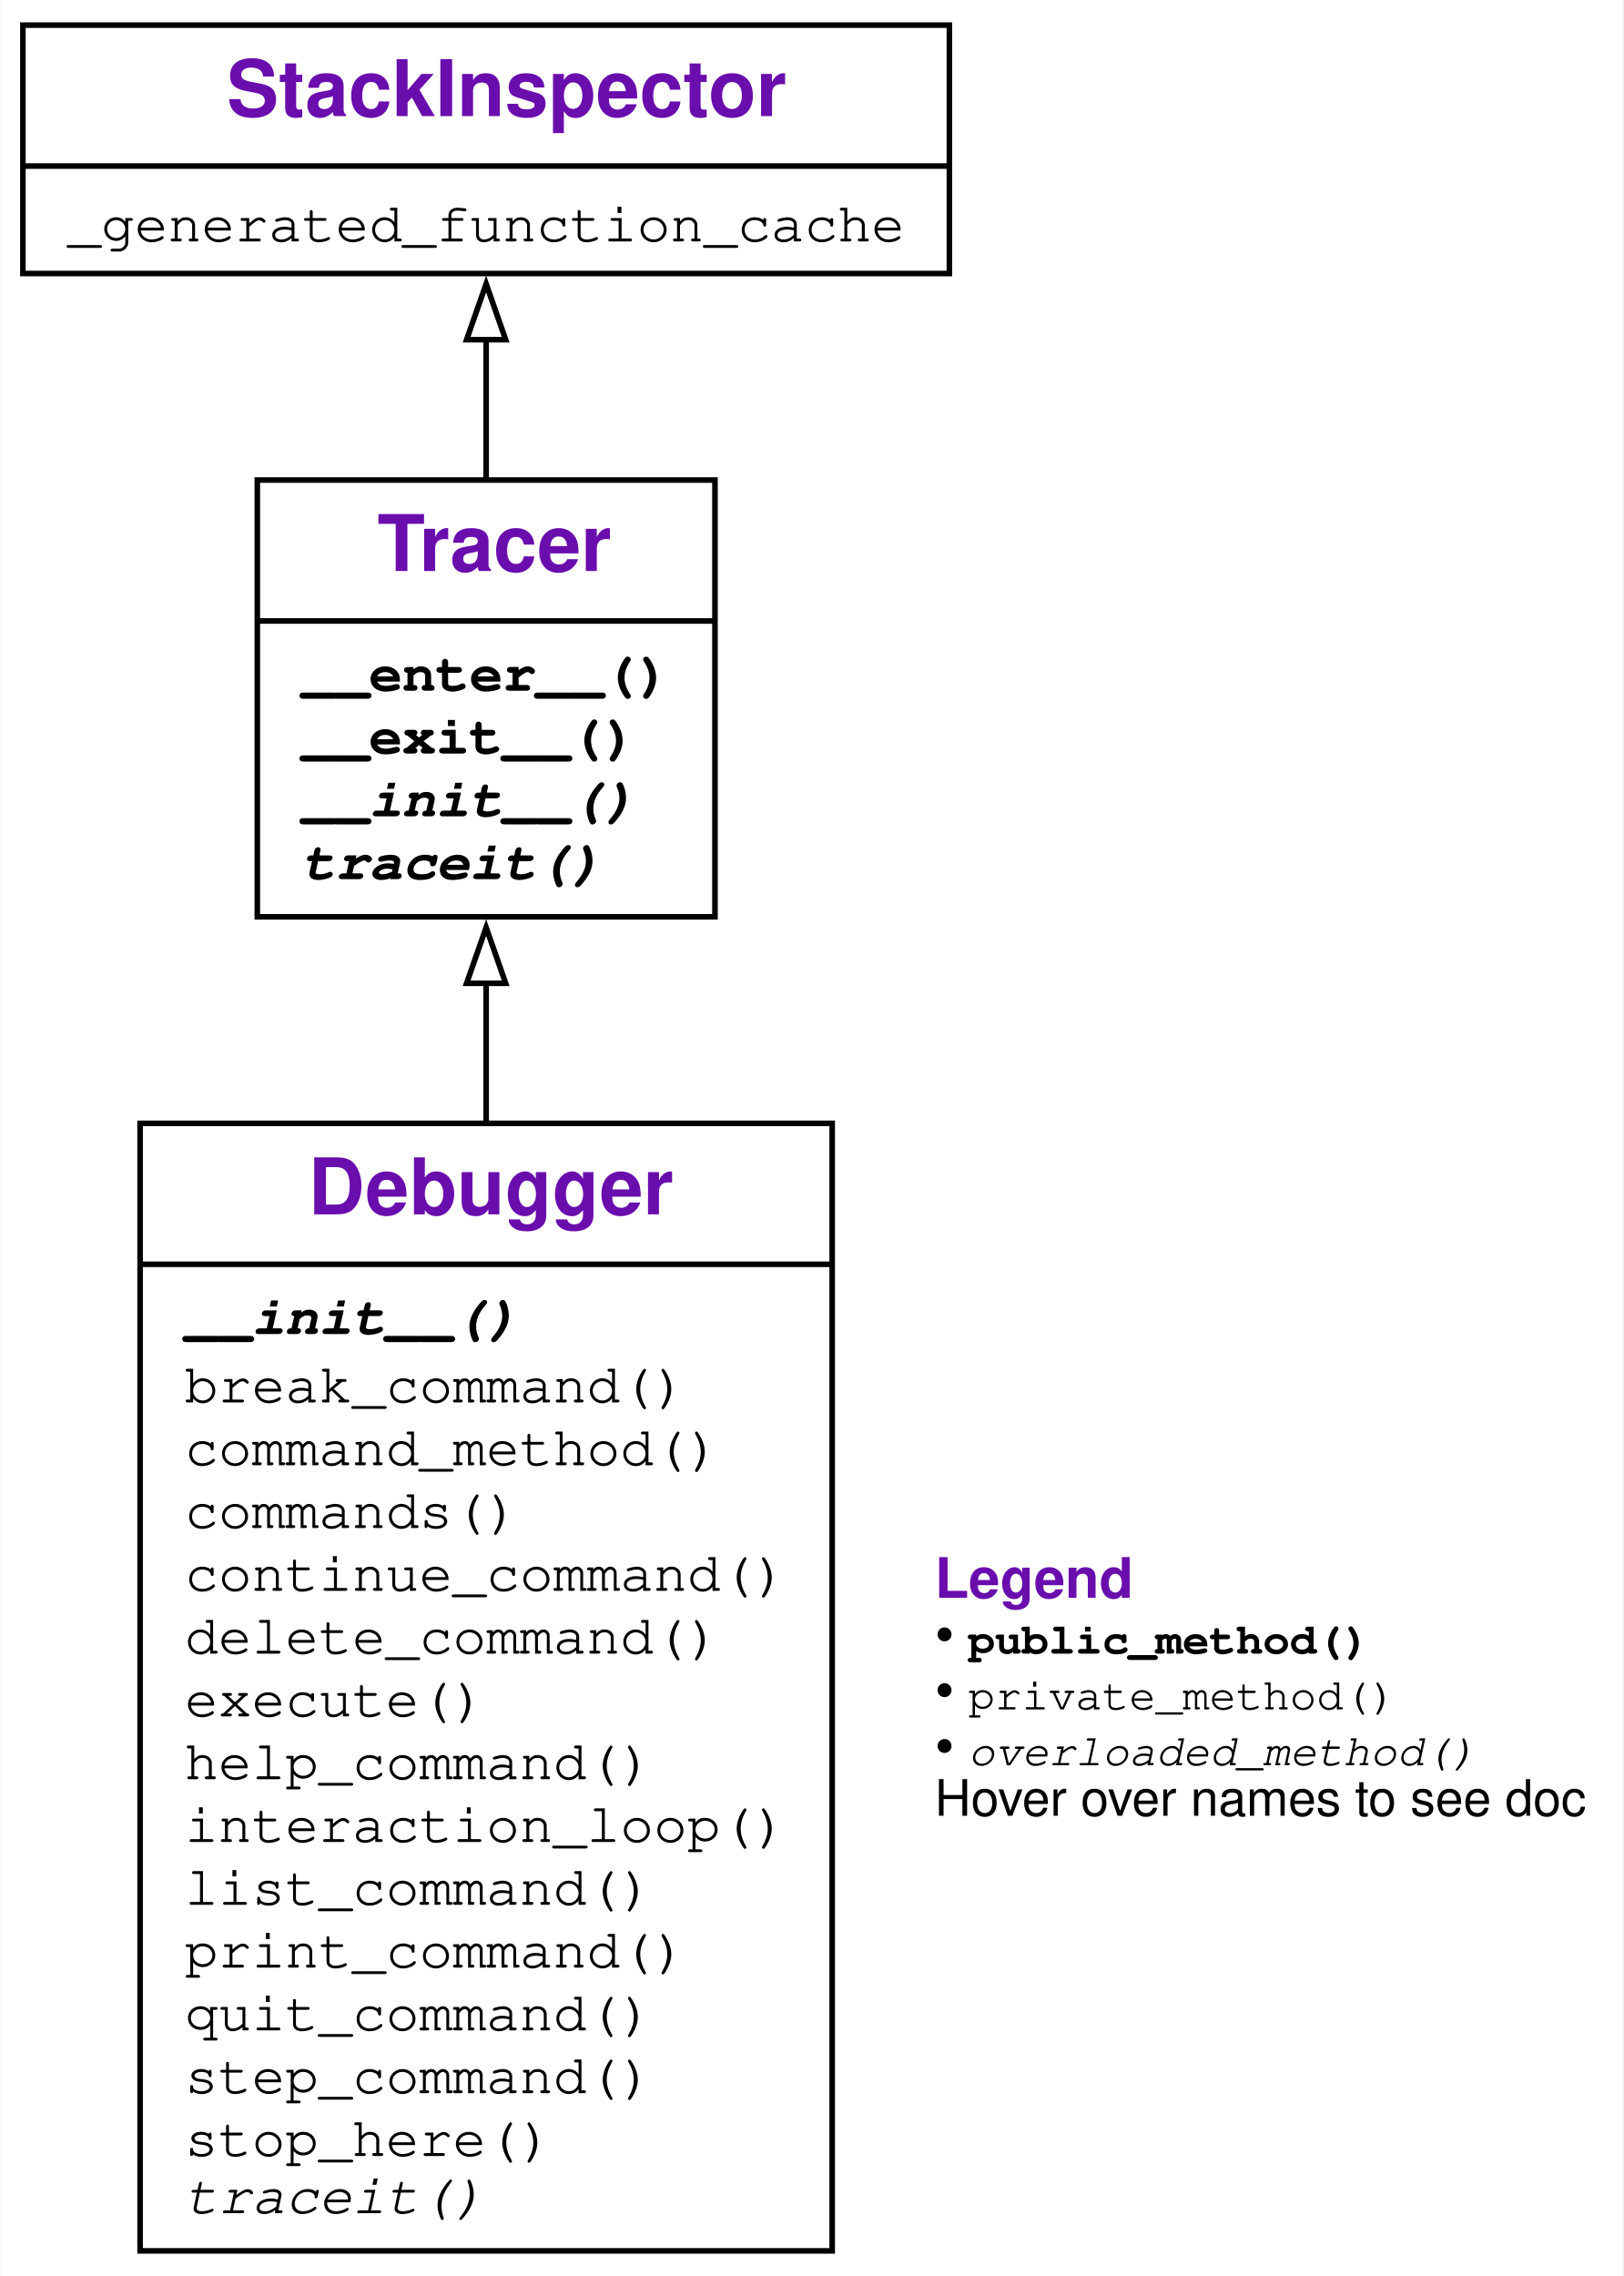
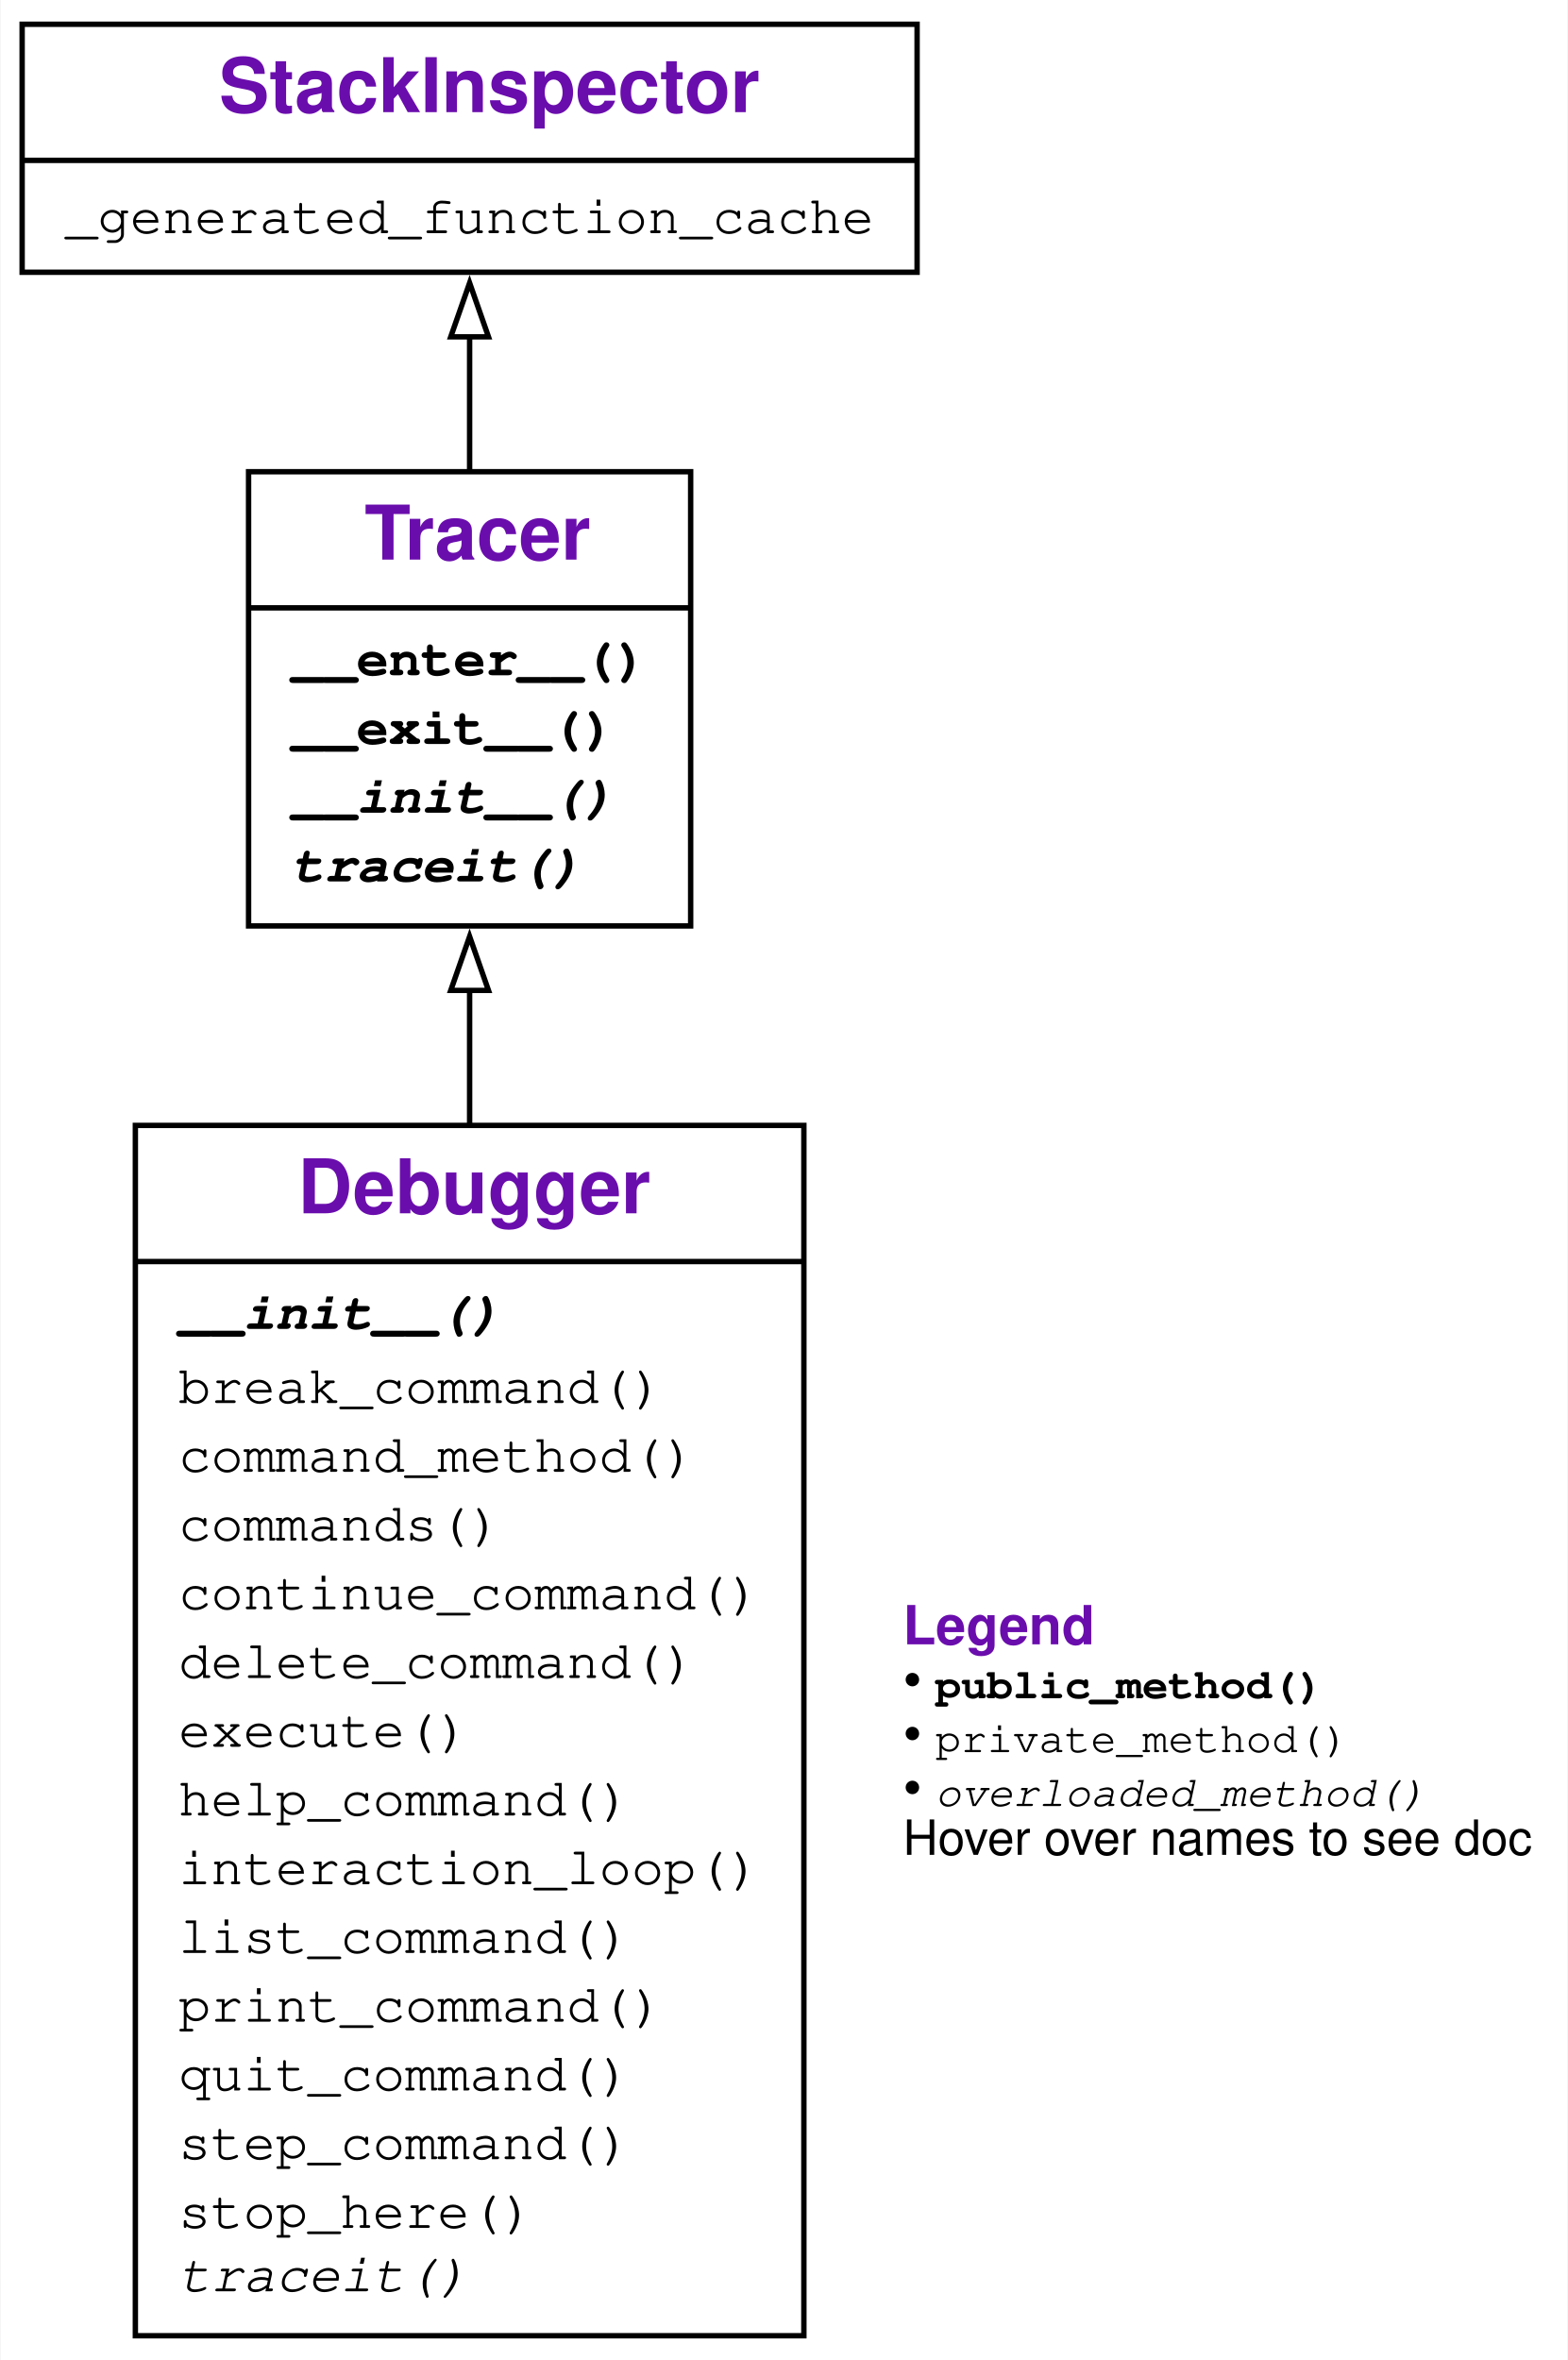
- <svg xmlns="http://www.w3.org/2000/svg" xmlns:xlink="http://www.w3.org/1999/xlink" width="291pt" height="408pt" viewBox="0.00 0.00 290.62 407.75">
-   <g id="graph0" class="graph" transform="scale(1 1) rotate(0) translate(4 403.75)">
+ <svg xmlns="http://www.w3.org/2000/svg" xmlns:xlink="http://www.w3.org/1999/xlink" width="291pt" height="438pt" viewBox="0.00 0.00 290.62 437.75">
+   <g id="graph0" class="graph" transform="scale(1 1) rotate(0) translate(4 433.75)">
    <g id="a_graph0">
      <a xlink:title="Debugger class hierarchy">
-         <polygon fill="white" stroke="none" points="-4,4 -4,-403.75 286.62,-403.75 286.62,4 -4,4" />
+         <polygon fill="white" stroke="none" points="-4,4 -4,-433.75 286.62,-433.75 286.62,4 -4,4" />
      </a>
    </g>
    <g id="node1" class="node">
      <g id="a_node1">
        <a xlink:href="#" xlink:title="class Debugger:&#10;Interactive Debugger">
-           <polygon fill="none" stroke="black" points="21,-0.5 21,-202.5 145,-202.5 145,-0.5 21,-0.5" />
-           <text text-anchor="start" x="51.12" y="-186.2" font-family="Raleway, Helvetica, Arial, sans-serif" font-weight="bold" font-size="14.00" fill="#6a0dad">Debugger</text>
-           <polyline fill="none" stroke="black" points="21,-177.25 145,-177.25" />
+           <polygon fill="none" stroke="black" points="21,-0.5 21,-225 145,-225 145,-0.5 21,-0.5" />
+           <text text-anchor="start" x="51.12" y="-208.7" font-family="Raleway, Helvetica, Arial, sans-serif" font-weight="bold" font-size="14.00" fill="#6a0dad">Debugger</text>
+           <polyline fill="none" stroke="black" points="21,-199.75 145,-199.75" />
          <g id="a_node1_0">
            <a xlink:href="#" xlink:title="Debugger">
              <g id="a_node1_1">
                <a xlink:href="#" xlink:title="__init__(self, *, file: &lt;class 'TextIO'&gt; = &lt;ipykernel.iostream.OutStream object&gt;) -&gt; None:&#10;Create a new interactive debugger.">
-                   <text text-anchor="start" x="29" y="-164.75" font-family="'Fira Mono', 'Source Code Pro', 'Courier', monospace" font-weight="bold" font-style="italic" font-size="10.00">__init__()</text>
+                   <text text-anchor="start" x="29" y="-187.25" font-family="'Fira Mono', 'Source Code Pro', 'Courier', monospace" font-weight="bold" font-style="italic" font-size="10.00">__init__()</text>
                </a>
              </g>
              <g id="a_node1_2">
                <a xlink:href="#" xlink:title="break_command(self, arg: str = '') -&gt; None:&#10;Set a breakoint in given line. If no line is given, list all breakpoints">
-                   <text text-anchor="start" x="29" y="-152.5" font-family="'Fira Mono', 'Source Code Pro', 'Courier', monospace" font-size="10.00">break_command()</text>
+                   <text text-anchor="start" x="29" y="-173.5" font-family="'Fira Mono', 'Source Code Pro', 'Courier', monospace" font-size="10.00">break_command()</text>
                </a>
              </g>
              <g id="a_node1_3">
                <a xlink:href="#" xlink:title="command_method(self, command: str) -&gt; Optional[Callable[[str], NoneType]]:&#10;Convert `command` into the method to be called.&#10;If the method is not found, return `None` instead.">
-                   <text text-anchor="start" x="29" y="-141.25" font-family="'Fira Mono', 'Source Code Pro', 'Courier', monospace" font-size="10.00">command_method()</text>
+                   <text text-anchor="start" x="29" y="-160.75" font-family="'Fira Mono', 'Source Code Pro', 'Courier', monospace" font-size="10.00">command_method()</text>
                </a>
              </g>
              <g id="a_node1_4">
                <a xlink:href="#" xlink:title="commands(self) -&gt; List[str]:&#10;Return a list of commands">
-                   <text text-anchor="start" x="29" y="-130" font-family="'Fira Mono', 'Source Code Pro', 'Courier', monospace" font-size="10.00">commands()</text>
+                   <text text-anchor="start" x="29" y="-148" font-family="'Fira Mono', 'Source Code Pro', 'Courier', monospace" font-size="10.00">commands()</text>
                </a>
              </g>
              <g id="a_node1_5">
                <a xlink:href="#" xlink:title="continue_command(self, arg: str = '') -&gt; None:&#10;Resume execution">
-                   <text text-anchor="start" x="29" y="-118.75" font-family="'Fira Mono', 'Source Code Pro', 'Courier', monospace" font-size="10.00">continue_command()</text>
+                   <text text-anchor="start" x="29" y="-135.25" font-family="'Fira Mono', 'Source Code Pro', 'Courier', monospace" font-size="10.00">continue_command()</text>
                </a>
              </g>
              <g id="a_node1_6">
                <a xlink:href="#" xlink:title="delete_command(self, arg: str = '') -&gt; None:&#10;Delete breakoint in line given by `arg`.&#10;Without given line, clear all breakpoints">
-                   <text text-anchor="start" x="29" y="-107.5" font-family="'Fira Mono', 'Source Code Pro', 'Courier', monospace" font-size="10.00">delete_command()</text>
+                   <text text-anchor="start" x="29" y="-122.5" font-family="'Fira Mono', 'Source Code Pro', 'Courier', monospace" font-size="10.00">delete_command()</text>
                </a>
              </g>
              <g id="a_node1_7">
                <a xlink:href="#" xlink:title="execute(self, command: str) -&gt; None:&#10;Execute `command`">
-                   <text text-anchor="start" x="29" y="-96.25" font-family="'Fira Mono', 'Source Code Pro', 'Courier', monospace" font-size="10.00">execute()</text>
+                   <text text-anchor="start" x="29" y="-109.75" font-family="'Fira Mono', 'Source Code Pro', 'Courier', monospace" font-size="10.00">execute()</text>
                </a>
              </g>
              <g id="a_node1_8">
                <a xlink:href="#" xlink:title="help_command(self, command: str = '') -&gt; None:&#10;Give help on given `command`. If no command is given, give help on all">
-                   <text text-anchor="start" x="29" y="-85" font-family="'Fira Mono', 'Source Code Pro', 'Courier', monospace" font-size="10.00">help_command()</text>
+                   <text text-anchor="start" x="29" y="-97" font-family="'Fira Mono', 'Source Code Pro', 'Courier', monospace" font-size="10.00">help_command()</text>
                </a>
              </g>
              <g id="a_node1_9">
                <a xlink:href="#" xlink:title="interaction_loop(self) -&gt; None:&#10;Interact with the user">
-                   <text text-anchor="start" x="29" y="-73.75" font-family="'Fira Mono', 'Source Code Pro', 'Courier', monospace" font-size="10.00">interaction_loop()</text>
+                   <text text-anchor="start" x="29" y="-84.25" font-family="'Fira Mono', 'Source Code Pro', 'Courier', monospace" font-size="10.00">interaction_loop()</text>
                </a>
              </g>
              <g id="a_node1_10">
                <a xlink:href="#" xlink:title="list_command(self, arg: str = '') -&gt; None:&#10;Show current function. If `arg` is given, show its source code.">
-                   <text text-anchor="start" x="29" y="-62.5" font-family="'Fira Mono', 'Source Code Pro', 'Courier', monospace" font-size="10.00">list_command()</text>
+                   <text text-anchor="start" x="29" y="-71.5" font-family="'Fira Mono', 'Source Code Pro', 'Courier', monospace" font-size="10.00">list_command()</text>
                </a>
              </g>
              <g id="a_node1_11">
                <a xlink:href="#" xlink:title="print_command(self, arg: str = '') -&gt; None:&#10;Print an expression. If no expression is given, print all variables">
-                   <text text-anchor="start" x="29" y="-51.25" font-family="'Fira Mono', 'Source Code Pro', 'Courier', monospace" font-size="10.00">print_command()</text>
+                   <text text-anchor="start" x="29" y="-58.75" font-family="'Fira Mono', 'Source Code Pro', 'Courier', monospace" font-size="10.00">print_command()</text>
                </a>
              </g>
              <g id="a_node1_12">
                <a xlink:href="#" xlink:title="quit_command(self, arg: str = '') -&gt; None:&#10;Finish execution">
-                   <text text-anchor="start" x="29" y="-40" font-family="'Fira Mono', 'Source Code Pro', 'Courier', monospace" font-size="10.00">quit_command()</text>
+                   <text text-anchor="start" x="29" y="-46" font-family="'Fira Mono', 'Source Code Pro', 'Courier', monospace" font-size="10.00">quit_command()</text>
                </a>
              </g>
              <g id="a_node1_13">
                <a xlink:href="#" xlink:title="step_command(self, arg: str = '') -&gt; None:&#10;Execute up to the next line">
-                   <text text-anchor="start" x="29" y="-28.75" font-family="'Fira Mono', 'Source Code Pro', 'Courier', monospace" font-size="10.00">step_command()</text>
+                   <text text-anchor="start" x="29" y="-33.25" font-family="'Fira Mono', 'Source Code Pro', 'Courier', monospace" font-size="10.00">step_command()</text>
                </a>
              </g>
              <g id="a_node1_14">
                <a xlink:href="#" xlink:title="stop_here(self) -&gt; bool:&#10;Return True if we should stop">
-                   <text text-anchor="start" x="29" y="-17.5" font-family="'Fira Mono', 'Source Code Pro', 'Courier', monospace" font-size="10.00">stop_here()</text>
+                   <text text-anchor="start" x="29" y="-20.5" font-family="'Fira Mono', 'Source Code Pro', 'Courier', monospace" font-size="10.00">stop_here()</text>
                </a>
              </g>
              <g id="a_node1_15">
                <a xlink:href="#" xlink:title="traceit(self, frame: frame, event: str, arg: Any) -&gt; None:&#10;Tracing function; called at every line. To be overloaded in subclasses.">
-                   <text text-anchor="start" x="29" y="-7.25" font-family="'Fira Mono', 'Source Code Pro', 'Courier', monospace" font-style="italic" font-size="10.00">traceit()</text>
+                   <text text-anchor="start" x="29" y="-8.75" font-family="'Fira Mono', 'Source Code Pro', 'Courier', monospace" font-style="italic" font-size="10.00">traceit()</text>
                </a>
              </g>
            </a>
          </g>
        </a>
      </g>
    </g>
    <g id="node2" class="node">
      <g id="a_node2">
        <a xlink:href="Tracer.ipynb" xlink:title="class Tracer:&#10;A class for tracing a piece of code. Use as `with Tracer(): block()`">
-           <polygon fill="none" stroke="black" points="42,-239.5 42,-317.75 124,-317.75 124,-239.5 42,-239.5" />
-           <text text-anchor="start" x="63.5" y="-301.45" font-family="Raleway, Helvetica, Arial, sans-serif" font-weight="bold" font-size="14.00" fill="#6a0dad">Tracer</text>
-           <polyline fill="none" stroke="black" points="42,-292.5 124,-292.5" />
+           <polygon fill="none" stroke="black" points="42,-262 42,-346.25 124,-346.25 124,-262 42,-262" />
+           <text text-anchor="start" x="63.5" y="-329.95" font-family="Raleway, Helvetica, Arial, sans-serif" font-weight="bold" font-size="14.00" fill="#6a0dad">Tracer</text>
+           <polyline fill="none" stroke="black" points="42,-321 124,-321" />
          <g id="a_node2_16">
            <a xlink:href="#" xlink:title="Tracer">
              <g id="a_node2_17">
                <a xlink:href="Tracer.ipynb" xlink:title="__enter__(self) -&gt; Any:&#10;Called at begin of `with` block. Turn tracing on.">
-                   <text text-anchor="start" x="50" y="-280" font-family="'Fira Mono', 'Source Code Pro', 'Courier', monospace" font-weight="bold" font-size="10.00">__enter__()</text>
+                   <text text-anchor="start" x="50" y="-308.5" font-family="'Fira Mono', 'Source Code Pro', 'Courier', monospace" font-weight="bold" font-size="10.00">__enter__()</text>
                </a>
              </g>
              <g id="a_node2_18">
                <a xlink:href="Tracer.ipynb" xlink:title="__exit__(self, exc_tp: Type, exc_value: BaseException, exc_traceback: traceback) -&gt; Optional[bool]:&#10;Called at end of `with` block. Turn tracing off.&#10;Return `None` if ok, not `None` if internal error.">
-                   <text text-anchor="start" x="50" y="-268.75" font-family="'Fira Mono', 'Source Code Pro', 'Courier', monospace" font-weight="bold" font-size="10.00">__exit__()</text>
+                   <text text-anchor="start" x="50" y="-295.75" font-family="'Fira Mono', 'Source Code Pro', 'Courier', monospace" font-weight="bold" font-size="10.00">__exit__()</text>
                </a>
              </g>
              <g id="a_node2_19">
                <a xlink:href="Tracer.ipynb" xlink:title="__init__(self, file: &lt;class 'TextIO'&gt; = &lt;ipykernel.iostream.OutStream object&gt;) -&gt; None:&#10;Create a new tracer.&#10;If `file` is given, output to `file` instead of stdout.">
-                   <text text-anchor="start" x="50" y="-257.5" font-family="'Fira Mono', 'Source Code Pro', 'Courier', monospace" font-weight="bold" font-style="italic" font-size="10.00">__init__()</text>
+                   <text text-anchor="start" x="50" y="-283" font-family="'Fira Mono', 'Source Code Pro', 'Courier', monospace" font-weight="bold" font-style="italic" font-size="10.00">__init__()</text>
                </a>
              </g>
              <g id="a_node2_20">
                <a xlink:href="Tracer.ipynb" xlink:title="traceit(self, frame: frame, event: str, arg: Any) -&gt; None:&#10;Tracing function; called at every line. To be overloaded in subclasses.">
-                   <text text-anchor="start" x="50" y="-246.25" font-family="'Fira Mono', 'Source Code Pro', 'Courier', monospace" font-weight="bold" font-style="italic" font-size="10.00">traceit()</text>
+                   <text text-anchor="start" x="50" y="-270.25" font-family="'Fira Mono', 'Source Code Pro', 'Courier', monospace" font-weight="bold" font-style="italic" font-size="10.00">traceit()</text>
                </a>
              </g>
            </a>
          </g>
        </a>
      </g>
    </g>
    <g id="edge1" class="edge">
-       <path fill="none" stroke="black" d="M83,-202.85C83,-211.37 83,-219.74 83,-227.6" />
-       <polygon fill="none" stroke="black" points="79.5,-227.59 83,-237.59 86.5,-227.59 79.5,-227.59" />
+       <path fill="none" stroke="black" d="M83,-225.28C83,-233.91 83,-242.35 83,-250.3" />
+       <polygon fill="none" stroke="black" points="79.5,-250.04 83,-260.04 86.5,-250.04 79.5,-250.04" />
    </g>
    <g id="node3" class="node">
      <g id="a_node3">
        <a xlink:href="StackInspector.ipynb" xlink:title="class StackInspector:&#10;Provide functions to inspect the stack">
-           <polygon fill="none" stroke="black" points="0,-354.75 0,-399.25 166,-399.25 166,-354.75 0,-354.75" />
-           <text text-anchor="start" x="36.5" y="-382.95" font-family="Raleway, Helvetica, Arial, sans-serif" font-weight="bold" font-size="14.00" fill="#6a0dad">StackInspector</text>
-           <polyline fill="none" stroke="black" points="0,-374 166,-374" />
+           <polygon fill="none" stroke="black" points="0,-383.25 0,-429.25 166,-429.25 166,-383.25 0,-383.25" />
+           <text text-anchor="start" x="36.5" y="-412.95" font-family="Raleway, Helvetica, Arial, sans-serif" font-weight="bold" font-size="14.00" fill="#6a0dad">StackInspector</text>
+           <polyline fill="none" stroke="black" points="0,-404 166,-404" />
          <g id="a_node3_21">
            <a xlink:href="#" xlink:title="StackInspector">
              <g id="a_node3_22">
                <a xlink:href="StackInspector.ipynb" xlink:title="_generated_function_cache = {}">
-                   <text text-anchor="start" x="8" y="-360.5" font-family="'Fira Mono', 'Source Code Pro', 'Courier', monospace" font-size="10.00">_generated_function_cache</text>
+                   <text text-anchor="start" x="8" y="-390.5" font-family="'Fira Mono', 'Source Code Pro', 'Courier', monospace" font-size="10.00">_generated_function_cache</text>
                </a>
              </g>
            </a>
          </g>
        </a>
      </g>
    </g>
    <g id="edge2" class="edge">
-       <path fill="none" stroke="black" d="M83,-317.99C83,-326.32 83,-335.05 83,-343.14" />
-       <polygon fill="none" stroke="black" points="79.5,-342.89 83,-352.89 86.5,-342.89 79.5,-342.89" />
+       <path fill="none" stroke="black" d="M83,-346.72C83,-354.92 83,-363.44 83,-371.36" />
+       <polygon fill="none" stroke="black" points="79.5,-371.27 83,-381.27 86.5,-371.27 79.5,-371.27" />
    </g>
    <g id="node4" class="node">
-       <text text-anchor="start" x="163.38" y="-117.5" font-family="Raleway, Helvetica, Arial, sans-serif" font-weight="bold" font-size="10.00" fill="#6a0dad">Legend</text>
-       <text text-anchor="start" x="163.38" y="-107.5" font-family="Raleway, Helvetica, Arial, sans-serif" font-size="10.00">• </text>
-       <text text-anchor="start" x="169.38" y="-107.5" font-family="'Fira Mono', 'Source Code Pro', 'Courier', monospace" font-weight="bold" font-size="8.00">public_method()</text>
-       <text text-anchor="start" x="163.38" y="-97.5" font-family="Raleway, Helvetica, Arial, sans-serif" font-size="10.00">• </text>
-       <text text-anchor="start" x="169.38" y="-97.5" font-family="'Fira Mono', 'Source Code Pro', 'Courier', monospace" font-size="8.00">private_method()</text>
-       <text text-anchor="start" x="163.38" y="-87.5" font-family="Raleway, Helvetica, Arial, sans-serif" font-size="10.00">• </text>
-       <text text-anchor="start" x="169.38" y="-87.5" font-family="'Fira Mono', 'Source Code Pro', 'Courier', monospace" font-style="italic" font-size="8.00">overloaded_method()</text>
-       <text text-anchor="start" x="163.38" y="-78.45" font-family="Helvetica,sans-Serif" font-size="9.00">Hover over names to see doc</text>
+       <text text-anchor="start" x="163.38" y="-128.75" font-family="Raleway, Helvetica, Arial, sans-serif" font-weight="bold" font-size="10.00" fill="#6a0dad">Legend</text>
+       <text text-anchor="start" x="163.38" y="-118.75" font-family="Raleway, Helvetica, Arial, sans-serif" font-size="10.00">• </text>
+       <text text-anchor="start" x="169.38" y="-118.75" font-family="'Fira Mono', 'Source Code Pro', 'Courier', monospace" font-weight="bold" font-size="8.00">public_method()</text>
+       <text text-anchor="start" x="163.38" y="-108.75" font-family="Raleway, Helvetica, Arial, sans-serif" font-size="10.00">• </text>
+       <text text-anchor="start" x="169.38" y="-108.75" font-family="'Fira Mono', 'Source Code Pro', 'Courier', monospace" font-size="8.00">private_method()</text>
+       <text text-anchor="start" x="163.38" y="-98.75" font-family="Raleway, Helvetica, Arial, sans-serif" font-size="10.00">• </text>
+       <text text-anchor="start" x="169.38" y="-98.75" font-family="'Fira Mono', 'Source Code Pro', 'Courier', monospace" font-style="italic" font-size="8.00">overloaded_method()</text>
+       <text text-anchor="start" x="163.38" y="-89.7" font-family="Helvetica,sans-Serif" font-size="9.00">Hover over names to see doc</text>
    </g>
  </g>
</svg>
